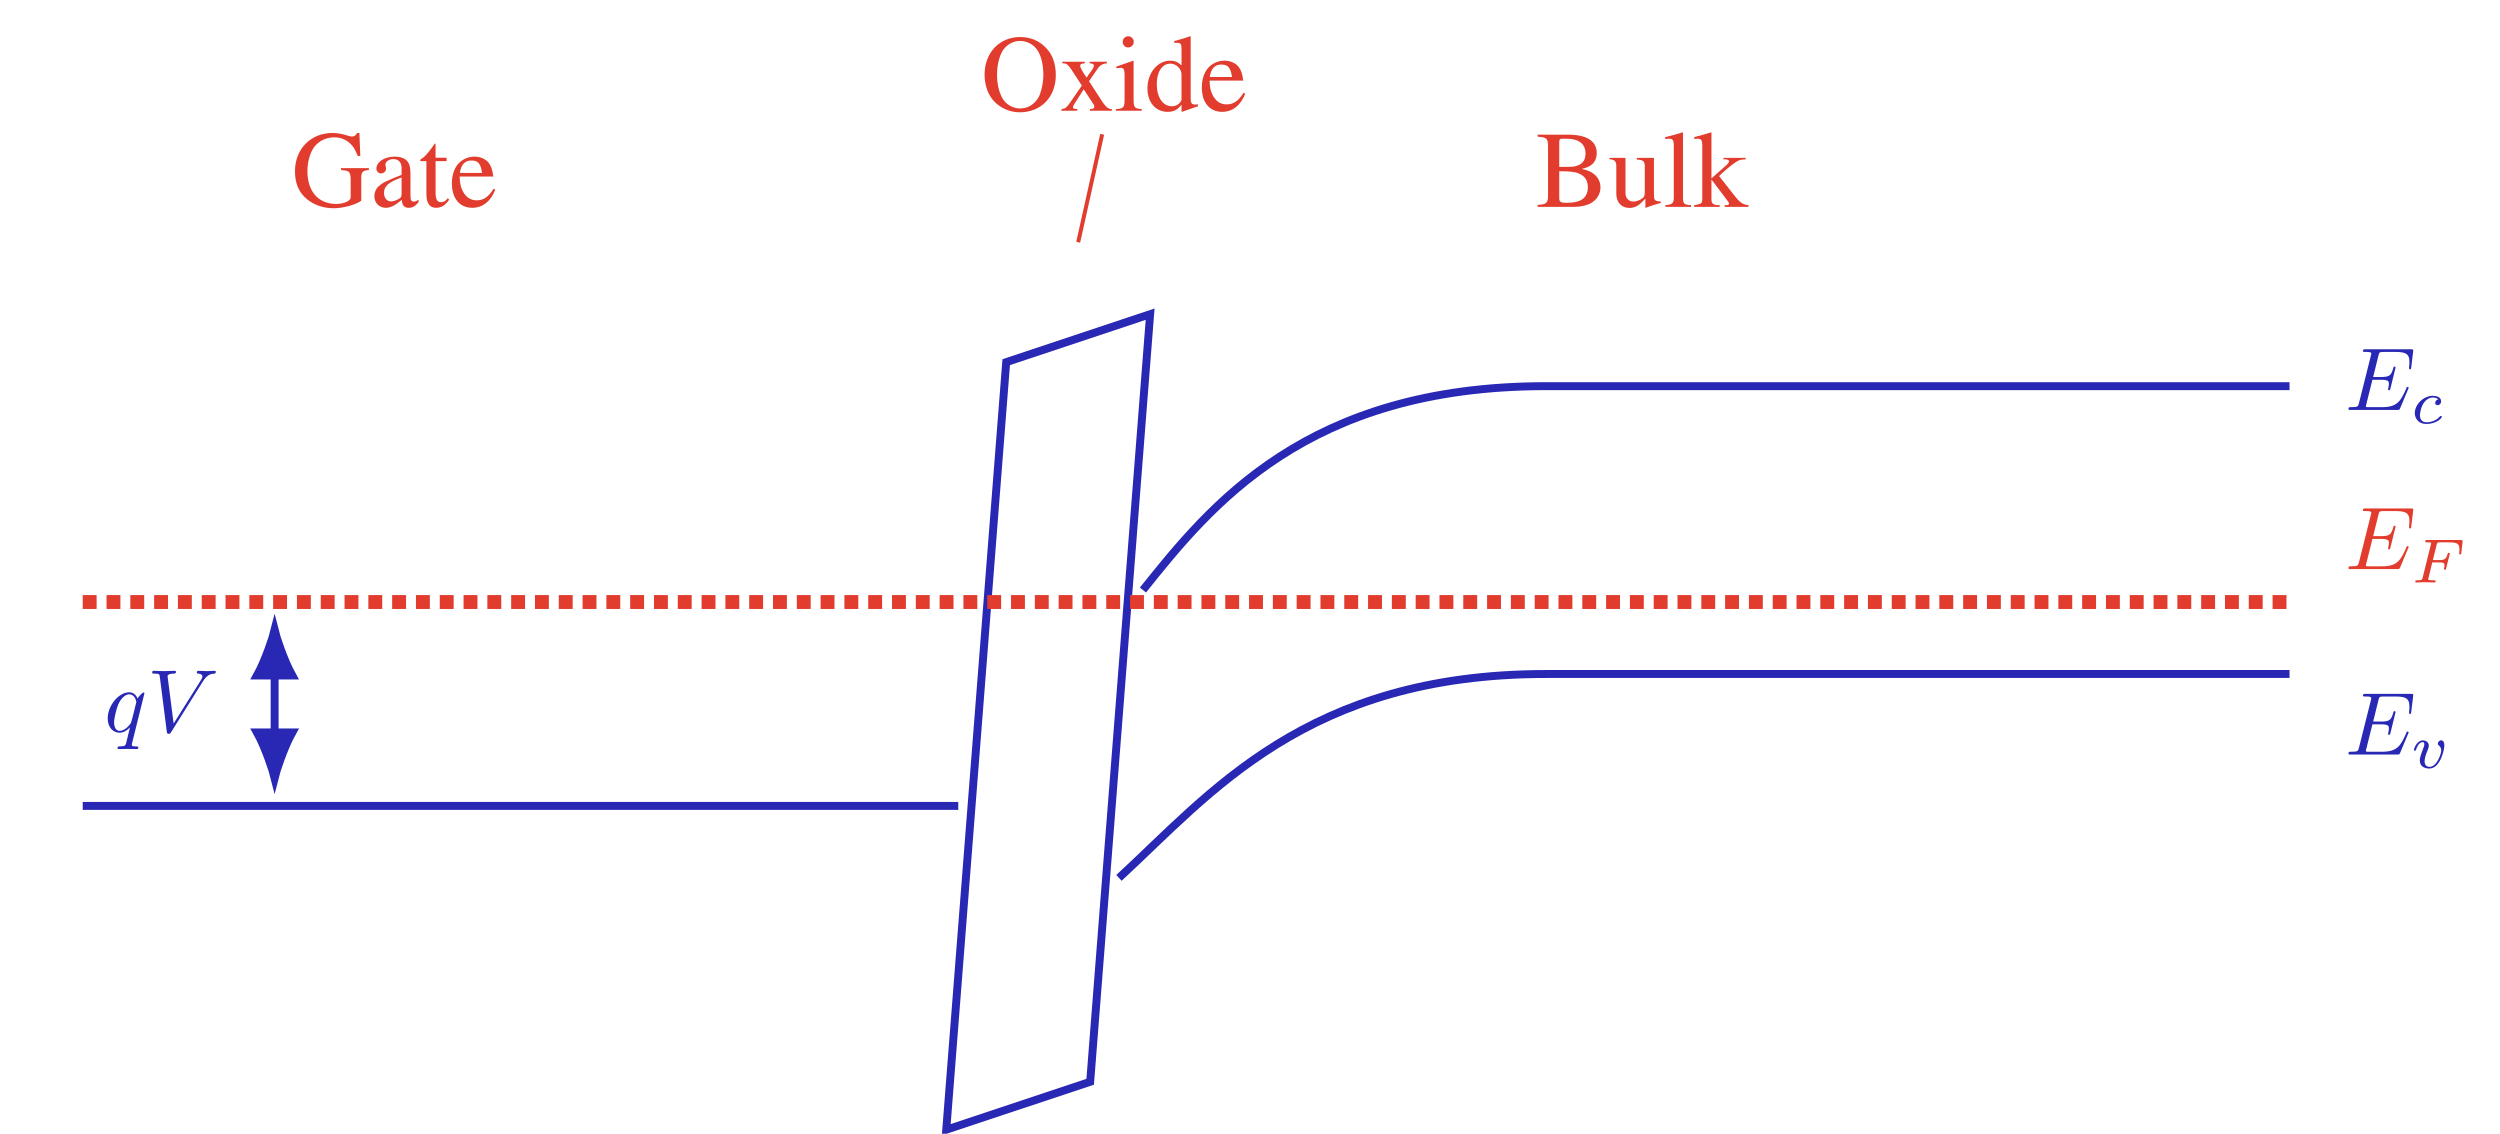
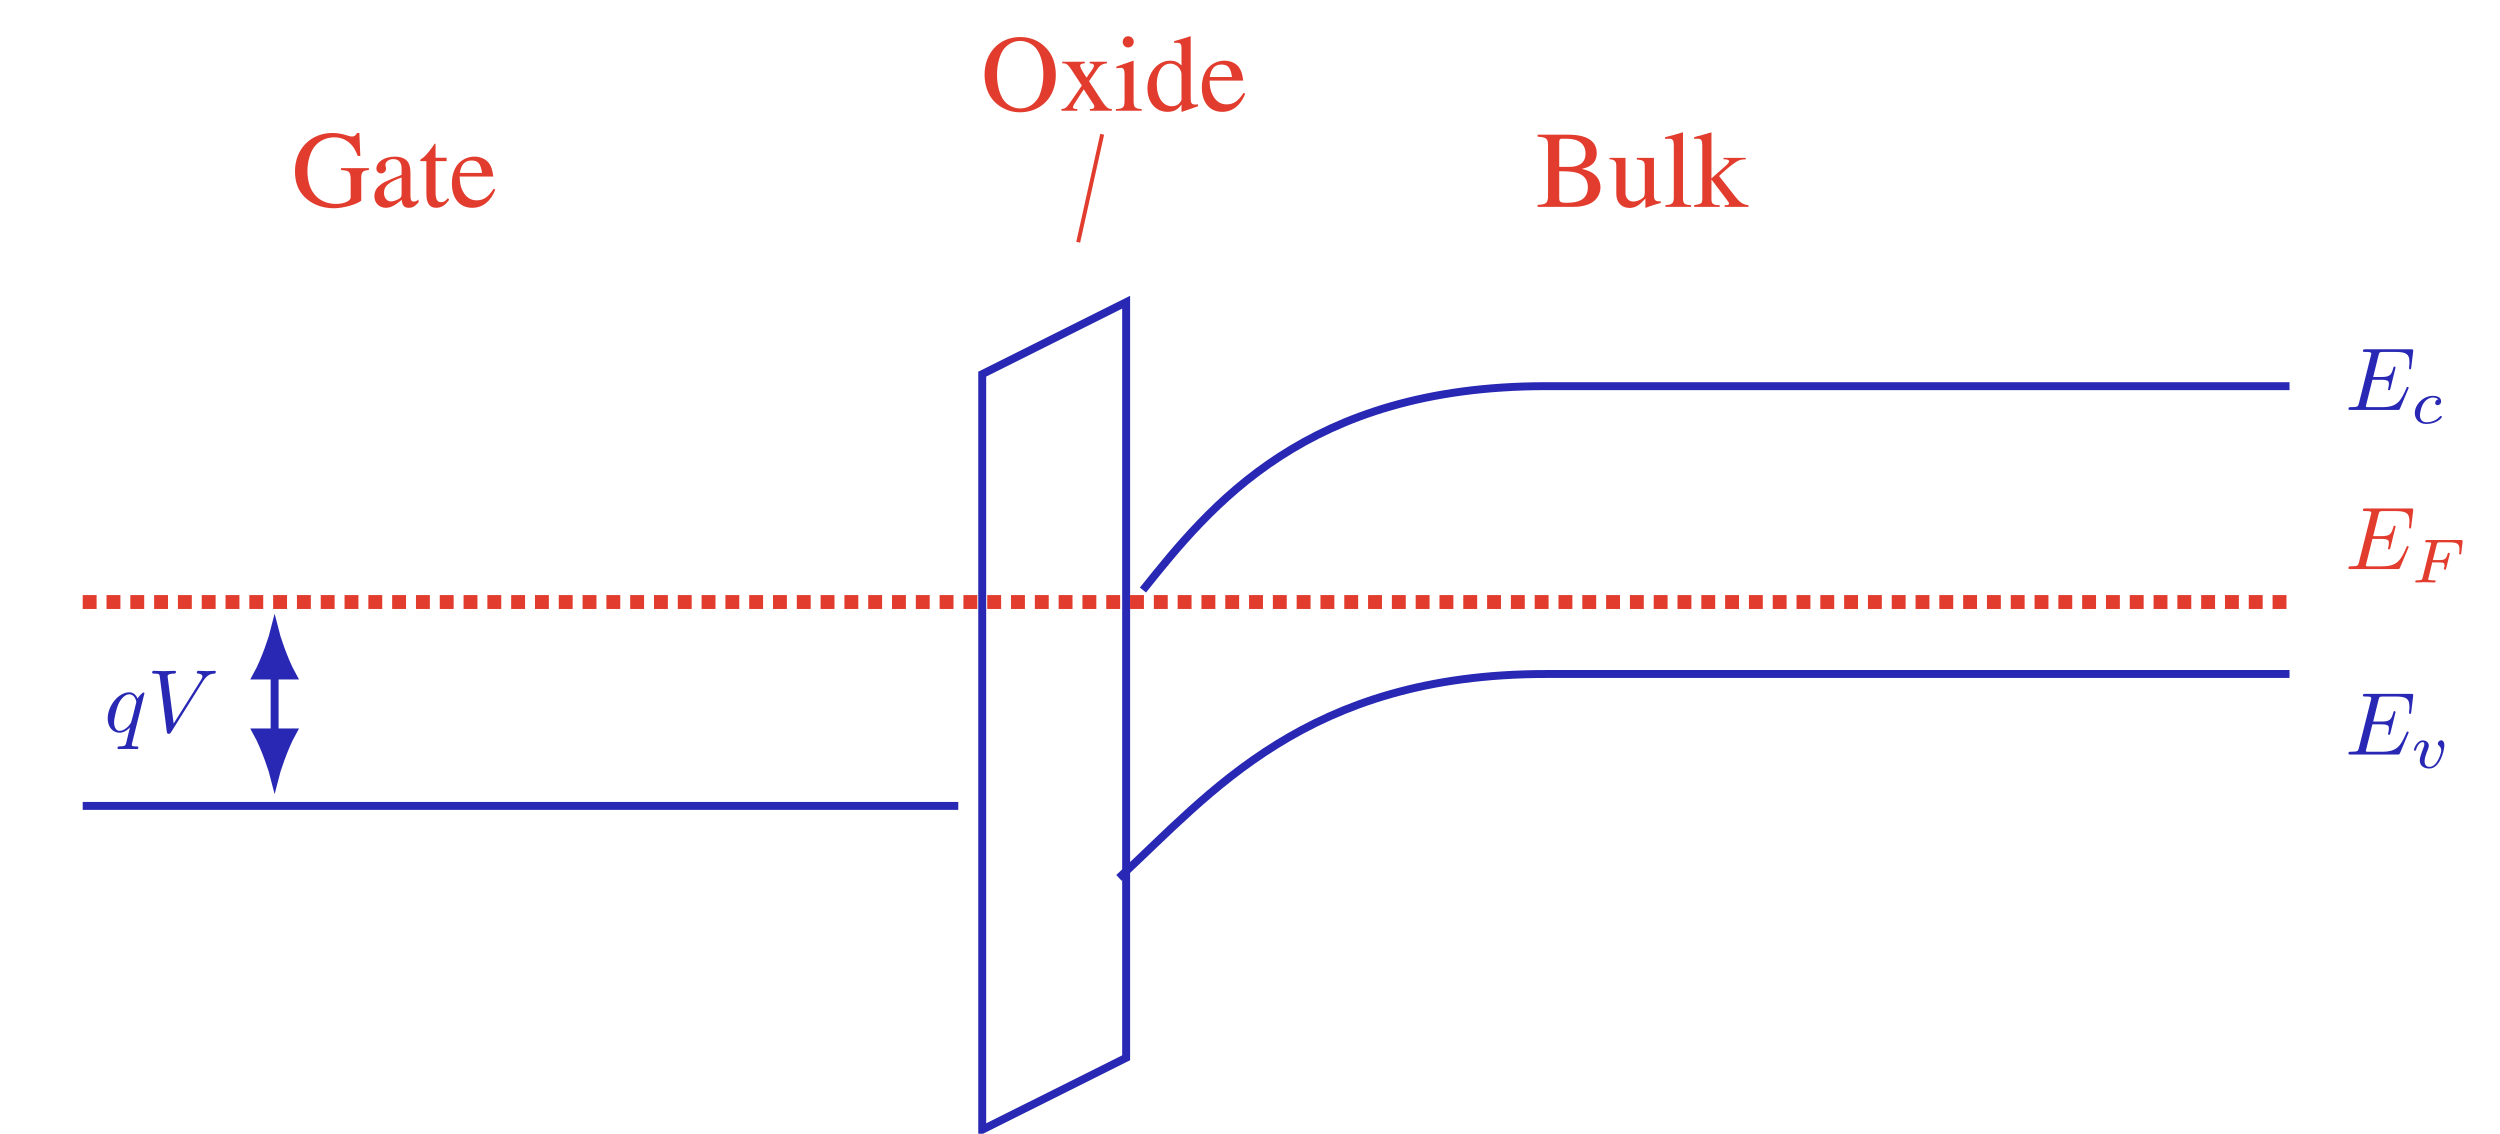
<svg xmlns="http://www.w3.org/2000/svg" xmlns:xlink="http://www.w3.org/1999/xlink" width="251.125pt" height="113.881pt" viewBox="0 0 251.125 113.881">
  <defs>
    <g>
      <g id="glyph-0-0">
        <path d="M 6.344 -2.094 C 6.375 -2.141 6.391 -2.203 6.391 -2.219 C 6.391 -2.219 6.391 -2.312 6.281 -2.312 C 6.203 -2.312 6.188 -2.266 6.172 -2.203 C 5.594 -0.875 5.25 -0.281 3.719 -0.281 L 2.406 -0.281 C 2.281 -0.281 2.266 -0.281 2.219 -0.281 C 2.125 -0.297 2.094 -0.312 2.094 -0.375 C 2.094 -0.406 2.094 -0.422 2.141 -0.578 L 2.75 -3.031 L 3.641 -3.031 C 4.406 -3.031 4.406 -2.844 4.406 -2.625 C 4.406 -2.562 4.406 -2.453 4.344 -2.172 C 4.328 -2.141 4.312 -2.109 4.312 -2.078 C 4.312 -2.031 4.344 -1.984 4.438 -1.984 C 4.5 -1.984 4.531 -2.031 4.562 -2.156 L 5.078 -4.266 C 5.078 -4.312 5.031 -4.359 4.969 -4.359 C 4.891 -4.359 4.875 -4.312 4.844 -4.203 C 4.656 -3.516 4.5 -3.312 3.672 -3.312 L 2.828 -3.312 L 3.359 -5.469 C 3.438 -5.781 3.453 -5.828 3.844 -5.828 L 5.109 -5.828 C 6.203 -5.828 6.469 -5.562 6.469 -4.828 C 6.469 -4.609 6.469 -4.594 6.438 -4.344 C 6.438 -4.297 6.438 -4.234 6.438 -4.188 C 6.438 -4.141 6.453 -4.078 6.531 -4.078 C 6.641 -4.078 6.641 -4.141 6.656 -4.312 L 6.844 -5.859 C 6.875 -6.094 6.828 -6.094 6.594 -6.094 L 2.078 -6.094 C 1.891 -6.094 1.797 -6.094 1.797 -5.922 C 1.797 -5.828 1.891 -5.828 2.047 -5.828 C 2.391 -5.828 2.641 -5.828 2.641 -5.656 C 2.641 -5.625 2.641 -5.609 2.594 -5.438 L 1.406 -0.703 C 1.312 -0.344 1.297 -0.281 0.594 -0.281 C 0.438 -0.281 0.344 -0.281 0.344 -0.109 C 0.344 0 0.422 0 0.594 0 L 5.25 0 C 5.453 0 5.469 -0.016 5.531 -0.156 Z M 6.344 -2.094 " />
      </g>
      <g id="glyph-0-1">
        <path d="M 4.047 -3.859 C 4.047 -3.906 4.031 -3.953 3.969 -3.953 C 3.859 -3.953 3.5 -3.594 3.359 -3.344 C 3.156 -3.828 2.812 -3.969 2.516 -3.969 C 1.469 -3.969 0.359 -2.641 0.359 -1.344 C 0.359 -0.453 0.891 0.094 1.547 0.094 C 1.922 0.094 2.281 -0.109 2.594 -0.438 C 2.516 -0.125 2.219 1.078 2.203 1.172 C 2.125 1.422 2.047 1.453 1.547 1.469 C 1.438 1.469 1.344 1.469 1.344 1.641 C 1.344 1.656 1.344 1.734 1.469 1.734 C 1.75 1.734 2.062 1.719 2.359 1.719 C 2.656 1.719 2.984 1.734 3.281 1.734 C 3.328 1.734 3.438 1.734 3.438 1.562 C 3.438 1.469 3.359 1.469 3.203 1.469 C 2.781 1.469 2.781 1.406 2.781 1.312 C 2.781 1.25 2.797 1.203 2.812 1.125 Z M 1.562 -0.094 C 1.031 -0.094 1 -0.797 1 -0.938 C 1 -1.375 1.25 -2.344 1.406 -2.719 C 1.688 -3.391 2.156 -3.766 2.516 -3.766 C 3.109 -3.766 3.234 -3.047 3.234 -2.984 C 3.234 -2.922 2.734 -0.953 2.703 -0.922 C 2.578 -0.672 2.078 -0.094 1.562 -0.094 Z M 1.562 -0.094 " />
      </g>
      <g id="glyph-0-2">
        <path d="M 5.625 -5.109 C 6.078 -5.797 6.453 -5.828 6.781 -5.844 C 6.891 -5.859 6.891 -6.016 6.891 -6.016 C 6.891 -6.094 6.859 -6.125 6.781 -6.125 C 6.547 -6.125 6.281 -6.094 6.047 -6.094 C 5.75 -6.094 5.438 -6.125 5.156 -6.125 C 5.109 -6.125 4.984 -6.125 4.984 -5.953 C 4.984 -5.859 5.062 -5.844 5.125 -5.844 C 5.375 -5.828 5.547 -5.734 5.547 -5.547 C 5.547 -5.422 5.406 -5.219 5.406 -5.203 L 2.656 -0.828 L 2.047 -5.578 C 2.047 -5.734 2.25 -5.844 2.656 -5.844 C 2.797 -5.844 2.891 -5.844 2.891 -6.031 C 2.891 -6.109 2.812 -6.125 2.766 -6.125 C 2.406 -6.125 2.016 -6.094 1.656 -6.094 C 1.484 -6.094 1.312 -6.109 1.156 -6.109 C 1 -6.109 0.828 -6.125 0.672 -6.125 C 0.609 -6.125 0.5 -6.125 0.5 -5.953 C 0.5 -5.844 0.578 -5.844 0.719 -5.844 C 1.234 -5.844 1.234 -5.766 1.266 -5.547 L 1.969 -0.016 C 2 0.172 2.031 0.203 2.156 0.203 C 2.297 0.203 2.328 0.156 2.406 0.031 Z M 5.625 -5.109 " />
      </g>
      <g id="glyph-1-0">
        <path d="M 2.141 -2.016 L 2.812 -2.016 C 3.297 -2.016 3.375 -1.953 3.375 -1.734 C 3.375 -1.641 3.375 -1.641 3.328 -1.453 C 3.328 -1.422 3.312 -1.406 3.312 -1.375 C 3.312 -1.312 3.359 -1.281 3.422 -1.281 C 3.5 -1.281 3.516 -1.312 3.547 -1.438 L 3.875 -2.766 C 3.891 -2.781 3.906 -2.875 3.906 -2.891 C 3.906 -2.953 3.859 -2.984 3.797 -2.984 C 3.719 -2.984 3.703 -2.953 3.672 -2.828 C 3.547 -2.344 3.359 -2.25 2.828 -2.25 L 2.203 -2.25 L 2.594 -3.828 C 2.656 -4.016 2.656 -4.031 2.922 -4.031 L 3.875 -4.031 C 4.719 -4.031 4.875 -3.844 4.875 -3.312 C 4.875 -3.109 4.844 -2.984 4.844 -2.922 C 4.844 -2.875 4.875 -2.812 4.953 -2.812 C 5.047 -2.812 5.062 -2.875 5.062 -2.984 L 5.188 -4.078 C 5.203 -4.266 5.156 -4.266 5 -4.266 L 1.641 -4.266 C 1.531 -4.266 1.438 -4.266 1.438 -4.125 C 1.438 -4.031 1.516 -4.031 1.641 -4.031 C 1.656 -4.031 1.766 -4.031 1.891 -4.031 C 2.016 -4.016 2.031 -4 2.031 -3.938 C 2.031 -3.891 2.016 -3.828 2 -3.797 L 1.188 -0.516 C 1.125 -0.266 1.109 -0.219 0.625 -0.219 C 0.516 -0.219 0.438 -0.219 0.438 -0.094 C 0.438 -0.031 0.484 0 0.531 0 C 0.719 0 1.188 -0.031 1.359 -0.031 L 1.844 -0.016 C 2.016 -0.016 2.188 0 2.344 0 C 2.391 0 2.484 0 2.484 -0.141 C 2.484 -0.219 2.406 -0.219 2.266 -0.219 C 2.25 -0.219 2.094 -0.219 1.938 -0.234 C 1.797 -0.25 1.734 -0.25 1.734 -0.344 C 1.734 -0.375 1.734 -0.391 1.766 -0.453 Z M 2.141 -2.016 " />
      </g>
      <g id="glyph-1-1">
        <path d="M 2.75 -2.406 C 2.531 -2.375 2.438 -2.188 2.438 -2.047 C 2.438 -1.891 2.562 -1.828 2.672 -1.828 C 2.812 -1.828 3.031 -1.922 3.031 -2.219 C 3.031 -2.656 2.547 -2.766 2.203 -2.766 C 1.266 -2.766 0.391 -1.906 0.391 -1.031 C 0.391 -0.484 0.766 0.062 1.547 0.062 C 2.609 0.062 3.109 -0.562 3.109 -0.641 C 3.109 -0.688 3.047 -0.75 3 -0.75 C 2.969 -0.75 2.953 -0.734 2.906 -0.688 C 2.406 -0.109 1.672 -0.109 1.562 -0.109 C 1.109 -0.109 0.906 -0.422 0.906 -0.812 C 0.906 -1 1 -1.672 1.328 -2.109 C 1.562 -2.422 1.891 -2.594 2.203 -2.594 C 2.297 -2.594 2.594 -2.578 2.75 -2.406 Z M 2.75 -2.406 " />
      </g>
      <g id="glyph-1-2">
        <path d="M 3.359 -2.281 C 3.359 -2.766 3.062 -2.781 3.047 -2.781 C 2.875 -2.781 2.703 -2.609 2.703 -2.438 C 2.703 -2.344 2.766 -2.281 2.812 -2.25 C 2.922 -2.156 3.047 -2 3.047 -1.75 C 3.047 -1.469 2.625 -0.109 1.875 -0.109 C 1.375 -0.109 1.375 -0.562 1.375 -0.672 C 1.375 -0.969 1.484 -1.312 1.719 -1.891 C 1.766 -2.031 1.797 -2.125 1.797 -2.234 C 1.797 -2.562 1.531 -2.766 1.203 -2.766 C 0.578 -2.766 0.297 -1.906 0.297 -1.812 C 0.297 -1.734 0.391 -1.734 0.406 -1.734 C 0.484 -1.734 0.5 -1.766 0.516 -1.828 C 0.672 -2.344 0.938 -2.594 1.188 -2.594 C 1.297 -2.594 1.344 -2.531 1.344 -2.375 C 1.344 -2.234 1.297 -2.094 1.234 -1.953 C 0.969 -1.25 0.891 -0.984 0.891 -0.766 C 0.891 -0.141 1.375 0.062 1.859 0.062 C 2.922 0.062 3.359 -1.766 3.359 -2.281 Z M 3.359 -2.281 " />
      </g>
      <g id="glyph-2-0">
        <path d="M 7.766 -3.875 L 4.969 -3.875 L 4.969 -3.688 C 5.438 -3.641 5.578 -3.609 5.703 -3.531 C 5.875 -3.422 5.938 -3.172 5.938 -2.703 L 5.938 -0.938 C 5.938 -0.578 5.266 -0.281 4.484 -0.281 C 2.688 -0.281 1.594 -1.531 1.594 -3.578 C 1.594 -4.594 1.906 -5.594 2.391 -6.141 C 2.875 -6.672 3.547 -6.969 4.297 -6.969 C 4.906 -6.969 5.438 -6.766 5.875 -6.359 C 6.203 -6.062 6.375 -5.766 6.656 -5.094 L 6.906 -5.094 L 6.812 -7.406 L 6.578 -7.406 C 6.5 -7.203 6.312 -7.047 6.078 -7.047 C 5.969 -7.047 5.797 -7.078 5.594 -7.156 C 5.109 -7.312 4.594 -7.406 4.109 -7.406 C 1.922 -7.406 0.344 -5.797 0.344 -3.562 C 0.344 -2.484 0.641 -1.672 1.266 -1.016 C 2 -0.266 3.047 0.156 4.25 0.156 C 5.188 0.156 6.562 -0.234 7 -0.609 L 7 -2.844 C 7 -3.484 7.125 -3.625 7.766 -3.688 Z M 7.766 -3.875 " />
      </g>
      <g id="glyph-2-1">
        <path d="M 4.844 -0.719 C 4.656 -0.562 4.531 -0.516 4.359 -0.516 C 4.109 -0.516 4.031 -0.672 4.031 -1.156 L 4.031 -3.281 C 4.031 -3.859 3.969 -4.172 3.812 -4.438 C 3.578 -4.828 3.094 -5.031 2.453 -5.031 C 1.422 -5.031 0.609 -4.5 0.609 -3.812 C 0.609 -3.562 0.828 -3.344 1.078 -3.344 C 1.344 -3.344 1.578 -3.562 1.578 -3.797 C 1.578 -3.844 1.562 -3.906 1.562 -3.969 C 1.531 -4.078 1.516 -4.156 1.516 -4.234 C 1.516 -4.531 1.875 -4.781 2.312 -4.781 C 2.844 -4.781 3.141 -4.453 3.141 -3.859 L 3.141 -3.203 C 1.453 -2.516 1.266 -2.438 0.797 -2.016 C 0.562 -1.797 0.406 -1.422 0.406 -1.062 C 0.406 -0.375 0.891 0.109 1.562 0.109 C 2.031 0.109 2.484 -0.125 3.156 -0.688 C 3.203 -0.125 3.406 0.109 3.859 0.109 C 4.234 0.109 4.453 -0.016 4.844 -0.438 Z M 3.141 -1.344 C 3.141 -1 3.094 -0.906 2.859 -0.781 C 2.594 -0.625 2.297 -0.531 2.062 -0.531 C 1.672 -0.531 1.375 -0.891 1.375 -1.375 L 1.375 -1.406 C 1.375 -2.062 1.812 -2.453 3.141 -2.938 Z M 3.141 -1.344 " />
      </g>
      <g id="glyph-2-2">
        <path d="M 2.797 -4.922 L 1.688 -4.922 L 1.688 -6.203 C 1.688 -6.312 1.672 -6.344 1.609 -6.344 C 1.531 -6.25 1.469 -6.141 1.391 -6.031 C 0.969 -5.438 0.5 -4.906 0.328 -4.859 C 0.203 -4.781 0.141 -4.703 0.141 -4.656 C 0.141 -4.625 0.156 -4.594 0.188 -4.578 L 0.766 -4.578 L 0.766 -1.281 C 0.766 -0.359 1.094 0.109 1.734 0.109 C 2.281 0.109 2.688 -0.156 3.062 -0.719 L 2.906 -0.844 C 2.688 -0.562 2.5 -0.453 2.25 -0.453 C 1.844 -0.453 1.688 -0.75 1.688 -1.453 L 1.688 -4.578 L 2.797 -4.578 Z M 2.797 -4.922 " />
      </g>
      <g id="glyph-2-3">
        <path d="M 4.469 -1.797 C 3.938 -0.969 3.469 -0.641 2.766 -0.641 C 2.141 -0.641 1.672 -0.969 1.359 -1.594 C 1.156 -2 1.078 -2.359 1.062 -3.031 L 4.438 -3.031 C 4.344 -3.75 4.234 -4.062 3.969 -4.422 C 3.641 -4.812 3.125 -5.031 2.562 -5.031 C 2.016 -5.031 1.5 -4.844 1.078 -4.469 C 0.562 -4.016 0.281 -3.234 0.281 -2.344 C 0.281 -0.828 1.062 0.109 2.328 0.109 C 3.359 0.109 4.188 -0.531 4.641 -1.719 Z M 1.078 -3.391 C 1.203 -4.234 1.578 -4.641 2.25 -4.641 C 2.906 -4.641 3.172 -4.344 3.312 -3.391 Z M 1.078 -3.391 " />
      </g>
      <g id="glyph-2-4">
        <path d="M 3.953 -7.406 C 1.859 -7.406 0.375 -5.828 0.375 -3.625 C 0.375 -2.594 0.719 -1.594 1.312 -0.969 C 1.953 -0.281 2.922 0.156 3.891 0.156 C 6.047 0.156 7.531 -1.375 7.531 -3.578 C 7.531 -4.672 7.219 -5.594 6.609 -6.25 C 5.922 -7.016 5 -7.406 3.953 -7.406 Z M 3.953 -7.016 C 4.453 -7.016 4.969 -6.812 5.359 -6.469 C 5.953 -5.922 6.281 -4.891 6.281 -3.594 C 6.281 -2.953 6.141 -2.188 5.922 -1.625 C 5.828 -1.344 5.641 -1.078 5.391 -0.828 C 5 -0.438 4.516 -0.234 3.938 -0.234 C 3.422 -0.234 2.938 -0.438 2.547 -0.781 C 1.984 -1.281 1.625 -2.391 1.625 -3.609 C 1.625 -4.719 1.922 -5.781 2.391 -6.297 C 2.812 -6.766 3.359 -7.016 3.953 -7.016 Z M 3.953 -7.016 " />
      </g>
      <g id="glyph-2-5">
        <path d="M 3.047 0 L 5.25 0 L 5.25 -0.172 C 4.906 -0.172 4.688 -0.344 4.344 -0.828 L 2.953 -2.969 L 3.859 -4.281 C 4.062 -4.578 4.391 -4.75 4.75 -4.766 L 4.75 -4.922 L 3.016 -4.922 L 3.016 -4.766 C 3.344 -4.75 3.453 -4.672 3.453 -4.531 C 3.453 -4.391 3.312 -4.156 3.047 -3.812 C 2.984 -3.75 2.859 -3.547 2.719 -3.328 L 2.562 -3.547 C 2.25 -4.016 2.062 -4.375 2.062 -4.531 C 2.062 -4.672 2.203 -4.75 2.531 -4.766 L 2.531 -4.922 L 0.266 -4.922 L 0.266 -4.766 L 0.359 -4.766 C 0.688 -4.766 0.859 -4.625 1.203 -4.109 L 2.234 -2.531 L 0.984 -0.719 C 0.656 -0.281 0.547 -0.203 0.188 -0.172 L 0.188 0 L 1.781 0 L 1.781 -0.172 C 1.469 -0.172 1.344 -0.219 1.344 -0.359 C 1.344 -0.422 1.406 -0.594 1.562 -0.812 L 2.422 -2.156 L 3.422 -0.625 C 3.469 -0.562 3.484 -0.5 3.484 -0.422 C 3.484 -0.234 3.406 -0.188 3.047 -0.172 Z M 3.047 0 " />
      </g>
      <g id="glyph-2-6">
        <path d="M 1.922 -5.031 L 0.219 -4.438 L 0.219 -4.266 L 0.312 -4.281 C 0.438 -4.297 0.578 -4.312 0.672 -4.312 C 0.938 -4.312 1.047 -4.141 1.047 -3.656 L 1.047 -1.125 C 1.047 -0.328 0.938 -0.203 0.172 -0.172 L 0.172 0 L 2.766 0 L 2.766 -0.172 C 2.047 -0.219 1.953 -0.328 1.953 -1.125 L 1.953 -5 Z M 1.406 -7.484 C 1.109 -7.484 0.859 -7.234 0.859 -6.922 C 0.859 -6.609 1.094 -6.359 1.406 -6.359 C 1.719 -6.359 1.969 -6.609 1.969 -6.922 C 1.969 -7.234 1.719 -7.484 1.406 -7.484 Z M 1.406 -7.484 " />
      </g>
      <g id="glyph-2-7">
        <path d="M 3.766 0.109 L 5.375 -0.453 L 5.375 -0.641 C 5.188 -0.625 5.156 -0.625 5.125 -0.625 C 4.734 -0.625 4.641 -0.75 4.641 -1.25 L 4.641 -7.453 L 4.594 -7.484 C 4.062 -7.297 3.688 -7.188 2.984 -7 L 2.984 -6.828 C 3.062 -6.828 3.125 -6.828 3.219 -6.828 C 3.625 -6.828 3.719 -6.719 3.719 -6.281 L 3.719 -4.562 C 3.312 -4.922 3.016 -5.031 2.578 -5.031 C 1.312 -5.031 0.297 -3.797 0.297 -2.25 C 0.297 -0.844 1.125 0.109 2.328 0.109 C 2.938 0.109 3.359 -0.109 3.719 -0.625 L 3.719 0.078 Z M 3.719 -1.125 C 3.719 -1.047 3.641 -0.906 3.531 -0.781 C 3.344 -0.562 3.062 -0.453 2.75 -0.453 C 1.844 -0.453 1.234 -1.344 1.234 -2.688 C 1.234 -3.922 1.781 -4.734 2.609 -4.734 C 3.188 -4.734 3.719 -4.219 3.719 -3.641 Z M 3.719 -1.125 " />
      </g>
      <g id="glyph-2-8">
        <path d="M 0.188 -7.25 L 0.188 -7.047 C 1.109 -6.984 1.234 -6.875 1.234 -6.062 L 1.234 -1.188 C 1.234 -0.391 1.094 -0.234 0.188 -0.203 L 0.188 0 L 3.844 0 C 4.703 0 5.484 -0.234 5.875 -0.609 C 6.281 -0.953 6.5 -1.453 6.5 -1.969 C 6.5 -2.453 6.297 -2.891 5.953 -3.203 C 5.625 -3.5 5.328 -3.641 4.625 -3.812 C 5.188 -3.953 5.422 -4.062 5.688 -4.297 C 5.953 -4.531 6.125 -4.938 6.125 -5.391 C 6.125 -6.609 5.141 -7.25 3.25 -7.25 Z M 2.359 -3.578 C 3.422 -3.578 3.922 -3.516 4.312 -3.359 C 4.938 -3.094 5.234 -2.656 5.234 -1.953 C 5.234 -1.375 5 -0.938 4.562 -0.688 C 4.219 -0.5 3.766 -0.406 3.047 -0.406 C 2.516 -0.406 2.359 -0.5 2.359 -0.859 Z M 2.359 -4.016 L 2.359 -6.516 C 2.359 -6.75 2.438 -6.844 2.594 -6.844 L 3.078 -6.844 C 4.344 -6.844 5 -6.312 5 -5.344 C 5 -4.484 4.422 -4.016 3.391 -4.016 Z M 2.359 -4.016 " />
      </g>
      <g id="glyph-2-9">
        <path d="M 5.25 -0.547 L 5.188 -0.547 C 4.688 -0.547 4.562 -0.672 4.562 -1.172 L 4.562 -4.922 L 2.844 -4.922 L 2.844 -4.75 C 3.516 -4.703 3.641 -4.594 3.641 -4.047 L 3.641 -1.484 C 3.641 -1.172 3.594 -1.016 3.438 -0.891 C 3.141 -0.656 2.797 -0.531 2.469 -0.531 C 2.047 -0.531 1.703 -0.891 1.703 -1.359 L 1.703 -4.922 L 0.094 -4.922 L 0.094 -4.781 C 0.625 -4.75 0.781 -4.578 0.781 -4.078 L 0.781 -1.312 C 0.781 -0.453 1.297 0.109 2.109 0.109 C 2.516 0.109 2.938 -0.062 3.234 -0.359 L 3.703 -0.828 L 3.703 0.078 L 3.75 0.094 C 4.297 -0.125 4.688 -0.234 5.25 -0.391 Z M 5.25 -0.547 " />
      </g>
      <g id="glyph-2-10">
        <path d="M 0.203 -6.828 L 0.281 -6.828 C 0.391 -6.828 0.531 -6.844 0.609 -6.844 C 0.969 -6.844 1.078 -6.688 1.078 -6.172 L 1.078 -0.953 C 1.078 -0.359 0.922 -0.219 0.234 -0.172 L 0.234 0 L 2.812 0 L 2.812 -0.172 C 2.125 -0.203 2 -0.312 2 -0.922 L 2 -7.453 L 1.953 -7.484 C 1.375 -7.297 0.969 -7.188 0.203 -7 Z M 0.203 -6.828 " />
      </g>
      <g id="glyph-2-11">
        <path d="M 0.078 -6.828 C 0.219 -6.828 0.312 -6.844 0.422 -6.844 C 0.781 -6.844 0.891 -6.703 0.891 -6.172 L 0.891 -0.891 C 0.891 -0.328 0.859 -0.297 0.078 -0.172 L 0.078 0 L 2.641 0 L 2.641 -0.172 L 2.422 -0.172 C 1.984 -0.203 1.812 -0.344 1.812 -0.734 L 1.812 -2.75 L 3.359 -0.703 L 3.391 -0.656 C 3.406 -0.625 3.422 -0.594 3.469 -0.562 C 3.547 -0.453 3.578 -0.391 3.578 -0.328 C 3.578 -0.234 3.484 -0.172 3.359 -0.172 L 3.141 -0.172 L 3.141 0 L 5.531 0 L 5.531 -0.172 C 5.047 -0.203 4.703 -0.406 4.25 -0.969 L 2.578 -3.094 L 2.891 -3.391 C 3.672 -4.109 4.344 -4.609 4.672 -4.703 C 4.828 -4.75 4.984 -4.766 5.172 -4.766 L 5.25 -4.766 L 5.25 -4.922 L 3.016 -4.922 L 3.016 -4.781 C 3.453 -4.766 3.578 -4.719 3.578 -4.562 C 3.578 -4.484 3.469 -4.328 3.312 -4.188 L 1.812 -2.859 L 1.812 -7.453 L 1.781 -7.484 C 1.359 -7.344 1.047 -7.266 0.406 -7.094 L 0.078 -7 Z M 0.078 -6.828 " />
      </g>
    </g>
    <clipPath id="clip-0">
-       <path clip-rule="nonzero" d="M 83 20 L 127 20 L 127 113.883 L 83 113.883 Z M 83 20 " />
+       <path clip-rule="nonzero" d="M 87 19 L 125 19 L 125 113.883 L 87 113.883 Z M 87 19 " />
    </clipPath>
  </defs>
  <g clip-path="url(#clip-0)">
-     <path fill="none" stroke-width="0.797" stroke-linecap="butt" stroke-linejoin="miter" stroke="rgb(15.685%, 15.685%, 70.589%)" stroke-opacity="1" stroke-miterlimit="10" d="M 93.97 -16.864 L 99.993 60.237 L 114.45 65.057 L 108.427 -12.048 Z M 93.97 -16.864 " transform="matrix(1, 0, 0, -1, 1.081, 96.616)" />
+     <path fill="none" stroke-width="0.797" stroke-linecap="butt" stroke-linejoin="miter" stroke="rgb(15.685%, 15.685%, 70.589%)" stroke-opacity="1" stroke-miterlimit="10" d="M 97.583 -16.864 L 97.583 59.034 L 112.04 66.261 L 112.04 -9.638 Z M 97.583 -16.864 " transform="matrix(1, 0, 0, -1, 1.081, 96.616)" />
  </g>
  <path fill="none" stroke-width="0.797" stroke-linecap="butt" stroke-linejoin="miter" stroke="rgb(15.685%, 15.685%, 70.589%)" stroke-opacity="1" stroke-miterlimit="10" d="M 7.228 15.663 L 95.177 15.663 " transform="matrix(1, 0, 0, -1, 1.081, 96.616)" />
  <path fill="none" stroke-width="1.395" stroke-linecap="butt" stroke-linejoin="miter" stroke="rgb(88.234%, 23.528%, 17.647%)" stroke-opacity="1" stroke-dasharray="1.395 0.996" stroke-miterlimit="10" d="M 7.228 36.143 L 228.903 36.143 " transform="matrix(1, 0, 0, -1, 1.081, 96.616)" />
  <g fill="rgb(88.234%, 23.528%, 17.647%)" fill-opacity="1">
    <use xlink:href="#glyph-0-0" x="235.557" y="57.166" />
  </g>
  <g fill="rgb(88.234%, 23.528%, 17.647%)" fill-opacity="1">
    <use xlink:href="#glyph-1-0" x="242.177" y="58.511" />
  </g>
  <path fill="none" stroke-width="0.797" stroke-linecap="butt" stroke-linejoin="miter" stroke="rgb(15.685%, 15.685%, 70.589%)" stroke-opacity="1" stroke-miterlimit="10" d="M 26.505 23.042 L 26.505 28.761 " transform="matrix(1, 0, 0, -1, 1.081, 96.616)" />
  <path fill-rule="nonzero" fill="rgb(15.685%, 15.685%, 70.589%)" fill-opacity="1" stroke-width="0.797" stroke-linecap="butt" stroke-linejoin="miter" stroke="rgb(15.685%, 15.685%, 70.589%)" stroke-opacity="1" stroke-miterlimit="10" d="M 4.533 0 C 3.978 0.137 1.529 0.922 0.002 1.774 L 0.002 -1.773 C 1.529 -0.922 3.978 -0.136 4.533 0 Z M 4.533 0 " transform="matrix(0, 1, 1, 0, 27.58558, 73.5727)" />
  <path fill-rule="nonzero" fill="rgb(15.685%, 15.685%, 70.589%)" fill-opacity="1" stroke-width="0.797" stroke-linecap="butt" stroke-linejoin="miter" stroke="rgb(15.685%, 15.685%, 70.589%)" stroke-opacity="1" stroke-miterlimit="10" d="M 4.535 -0 C 3.976 0.136 1.531 0.922 -0 1.773 L -0 -1.774 C 1.531 -0.922 3.976 -0.137 4.535 -0 Z M 4.535 -0 " transform="matrix(0, -1, -1, 0, 27.58558, 67.85533)" />
  <g fill="rgb(15.685%, 15.685%, 70.589%)" fill-opacity="1">
    <use xlink:href="#glyph-0-1" x="10.46" y="73.509" />
  </g>
  <g fill="rgb(15.685%, 15.685%, 70.589%)" fill-opacity="1">
    <use xlink:href="#glyph-0-2" x="14.785" y="73.509" />
  </g>
  <path fill="none" stroke-width="0.797" stroke-linecap="butt" stroke-linejoin="miter" stroke="rgb(15.685%, 15.685%, 70.589%)" stroke-opacity="1" stroke-miterlimit="10" d="M 228.903 57.827 L 154.208 57.827 C 130.114 57.827 120.474 45.78 113.728 37.346 " transform="matrix(1, 0, 0, -1, 1.081, 96.616)" />
  <g fill="rgb(15.685%, 15.685%, 70.589%)" fill-opacity="1">
    <use xlink:href="#glyph-0-0" x="235.557" y="41.18" />
  </g>
  <g fill="rgb(15.685%, 15.685%, 70.589%)" fill-opacity="1">
    <use xlink:href="#glyph-1-1" x="242.177" y="42.526" />
  </g>
  <path fill="none" stroke-width="0.797" stroke-linecap="butt" stroke-linejoin="miter" stroke="rgb(15.685%, 15.685%, 70.589%)" stroke-opacity="1" stroke-miterlimit="10" d="M 228.903 28.913 L 154.208 28.913 C 130.114 28.913 120.474 16.866 111.317 8.432 " transform="matrix(1, 0, 0, -1, 1.081, 96.616)" />
  <g fill="rgb(15.685%, 15.685%, 70.589%)" fill-opacity="1">
    <use xlink:href="#glyph-0-0" x="235.557" y="75.793" />
  </g>
  <g fill="rgb(15.685%, 15.685%, 70.589%)" fill-opacity="1">
    <use xlink:href="#glyph-1-2" x="242.177" y="77.138" />
  </g>
  <g fill="rgb(88.234%, 23.528%, 17.647%)" fill-opacity="1">
    <use xlink:href="#glyph-2-0" x="29.287" y="20.764" />
    <use xlink:href="#glyph-2-1" x="37.199" y="20.764" />
    <use xlink:href="#glyph-2-2" x="42.065" y="20.764" />
    <use xlink:href="#glyph-2-3" x="45.112" y="20.764" />
  </g>
  <g fill="rgb(88.234%, 23.528%, 17.647%)" fill-opacity="1">
    <use xlink:href="#glyph-2-4" x="98.525" y="11.126" />
    <use xlink:href="#glyph-2-5" x="106.437" y="11.126" />
    <use xlink:href="#glyph-2-6" x="111.917" y="11.126" />
    <use xlink:href="#glyph-2-7" x="114.963" y="11.126" />
    <use xlink:href="#glyph-2-3" x="120.443" y="11.126" />
  </g>
  <path fill="none" stroke-width="0.399" stroke-linecap="butt" stroke-linejoin="miter" stroke="rgb(88.234%, 23.528%, 17.647%)" stroke-opacity="1" stroke-miterlimit="10" d="M 109.634 83.128 L 107.224 72.284 " transform="matrix(1, 0, 0, -1, 1.081, 96.616)" />
  <g fill="rgb(88.234%, 23.528%, 17.647%)" fill-opacity="1">
    <use xlink:href="#glyph-2-8" x="154.267" y="20.778" />
    <use xlink:href="#glyph-2-9" x="161.577" y="20.778" />
    <use xlink:href="#glyph-2-10" x="167.056" y="20.778" />
    <use xlink:href="#glyph-2-11" x="170.103" y="20.778" />
  </g>
</svg>
